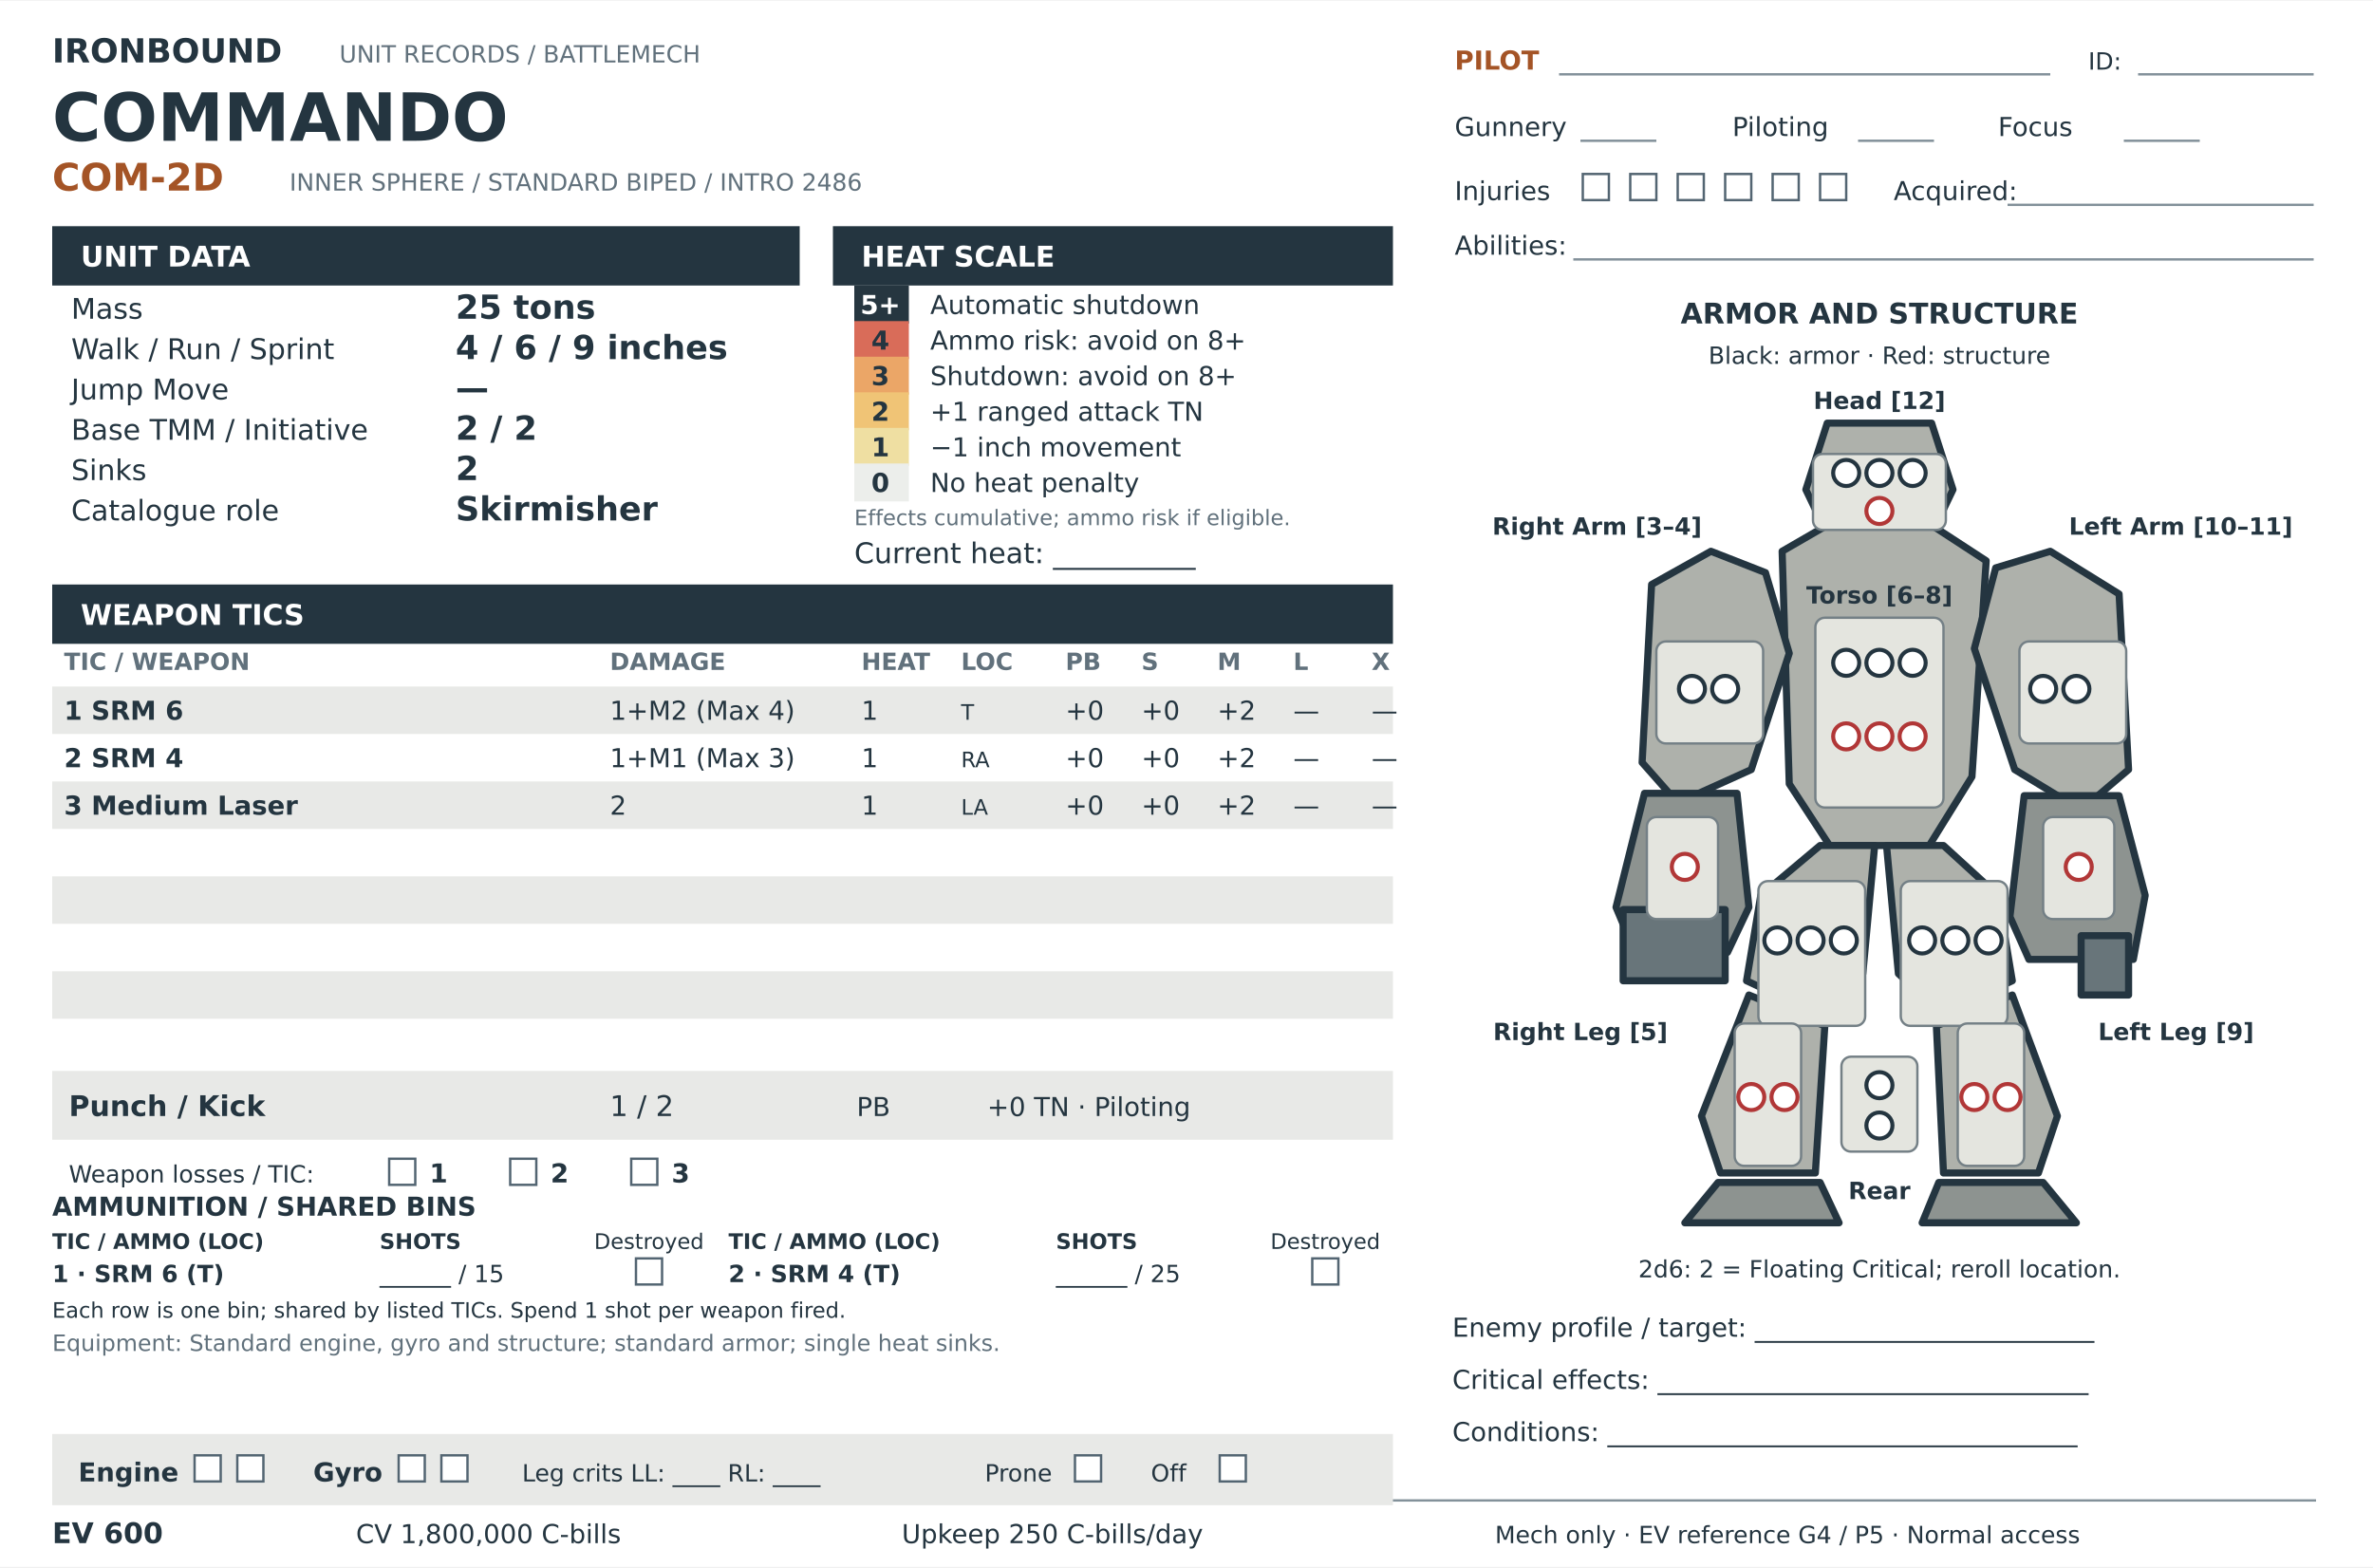
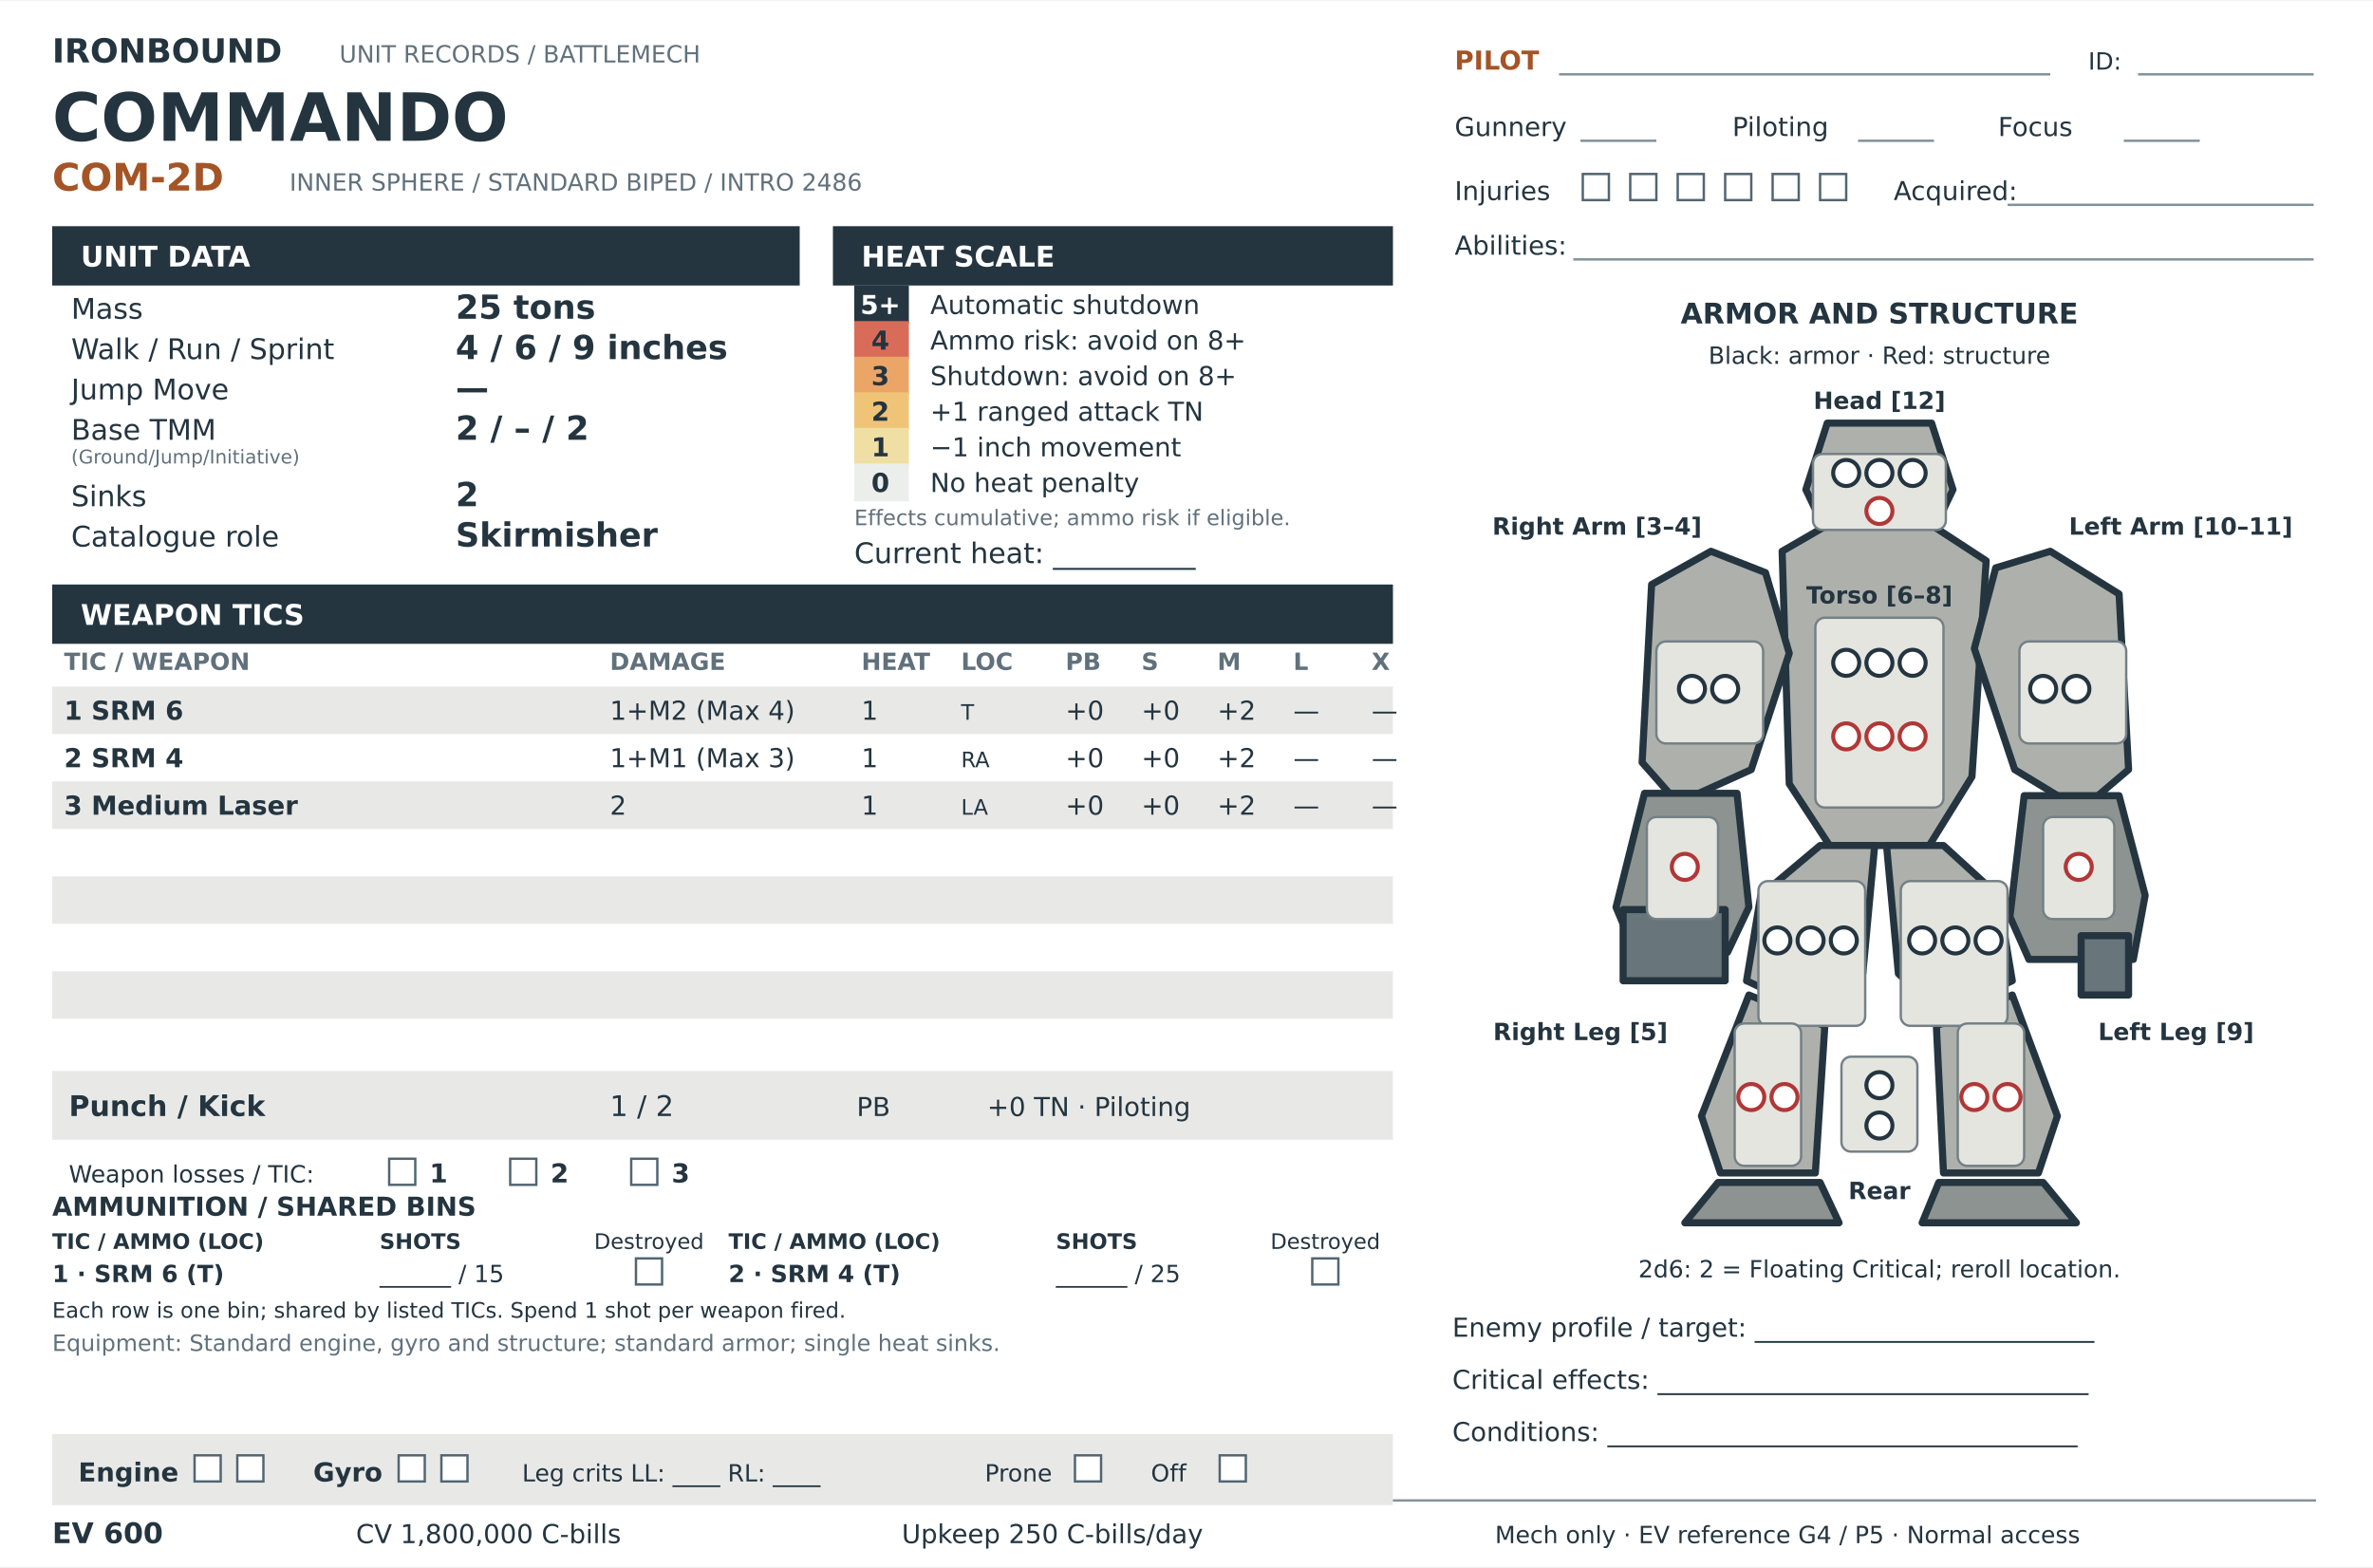
<svg xmlns="http://www.w3.org/2000/svg" width="277mm" height="183mm" viewBox="0 0 1000 660" role="img" aria-labelledby="title desc">
  <g font-family="Arial, Helvetica, sans-serif">
    <rect x="0" y="0" width="1000" height="660" rx="0" fill="#fff" stroke="none" />
    <text x="22" y="26" font-family="DejaVu Sans, Arial, sans-serif" font-size="14" font-weight="bold" fill="#243540" text-anchor="start">IRONBOUND</text>
    <text x="143" y="26" font-family="DejaVu Sans, Arial, sans-serif" font-size="10" fill="#61717c" text-anchor="start">UNIT RECORDS / BATTLEMECH</text>
    <text x="22" y="59" font-family="DejaVu Sans, Arial, sans-serif" font-size="28" font-weight="bold" fill="#243540" text-anchor="start">COMMANDO</text>
    <text x="22" y="80" font-family="DejaVu Sans, Arial, sans-serif" font-size="16" font-weight="bold" fill="#a45426" text-anchor="start">COM-2D</text>
    <text x="122" y="80" font-family="DejaVu Sans, Arial, sans-serif" font-size="10" fill="#61717c" text-anchor="start">INNER SPHERE / STANDARD BIPED / INTRO 2486</text>
    <text x="613" y="29" font-family="DejaVu Sans, Arial, sans-serif" font-size="11" font-weight="bold" fill="#a45426" text-anchor="start">PILOT</text>
    <path d="M657 31H864" fill="none" stroke="#83919a" />
    <text x="880" y="29" font-family="DejaVu Sans, Arial, sans-serif" font-size="10" fill="#243540" text-anchor="start">ID:</text>
    <path d="M901 31H975" fill="none" stroke="#83919a" />
    <text x="613" y="57" font-family="DejaVu Sans, Arial, sans-serif" font-size="11" fill="#243540" text-anchor="start">Gunnery</text>
    <path d="M666 59H698" fill="none" stroke="#83919a" />
    <text x="730" y="57" font-family="DejaVu Sans, Arial, sans-serif" font-size="11" fill="#243540" text-anchor="start">Piloting</text>
    <path d="M783 59H815" fill="none" stroke="#83919a" />
    <text x="842" y="57" font-family="DejaVu Sans, Arial, sans-serif" font-size="11" fill="#243540" text-anchor="start">Focus</text>
    <path d="M895 59H927" fill="none" stroke="#83919a" />
    <text x="613" y="84" font-family="DejaVu Sans, Arial, sans-serif" font-size="11" fill="#243540" text-anchor="start">Injuries</text>
    <rect x="667" y="73" width="11" height="11" rx="0" fill="#fff" stroke="#536572" />
    <rect x="687" y="73" width="11" height="11" rx="0" fill="#fff" stroke="#536572" />
    <rect x="707" y="73" width="11" height="11" rx="0" fill="#fff" stroke="#536572" />
    <rect x="727" y="73" width="11" height="11" rx="0" fill="#fff" stroke="#536572" />
    <rect x="747" y="73" width="11" height="11" rx="0" fill="#fff" stroke="#536572" />
    <rect x="767" y="73" width="11" height="11" rx="0" fill="#fff" stroke="#536572" />
    <text x="798" y="84" font-family="DejaVu Sans, Arial, sans-serif" font-size="11" fill="#243540" text-anchor="start">Acquired:</text>
    <path d="M846 86H975" fill="none" stroke="#83919a" />
    <text x="613" y="107" font-family="DejaVu Sans, Arial, sans-serif" font-size="11" fill="#243540" text-anchor="start">Abilities:</text>
    <path d="M663 109H975" fill="none" stroke="#83919a" />
    <rect x="22" y="95" width="315" height="25" rx="0" fill="#243540" stroke="none" />
    <text x="34" y="112" font-family="DejaVu Sans, Arial, sans-serif" font-size="12" font-weight="bold" fill="#fff" text-anchor="start">UNIT DATA</text>
    <rect x="351" y="95" width="236" height="25" rx="0" fill="#243540" stroke="none" />
    <text x="363" y="112" font-family="DejaVu Sans, Arial, sans-serif" font-size="12" font-weight="bold" fill="#fff" text-anchor="start">HEAT SCALE</text>
    <text x="30" y="134" font-family="DejaVu Sans, Arial, sans-serif" font-size="12" fill="#243540" text-anchor="start">Mass</text>
    <text x="192" y="134" font-family="DejaVu Sans, Arial, sans-serif" font-size="14" font-weight="bold" fill="#243540" text-anchor="start">25 tons</text>
    <text x="30" y="151" font-family="DejaVu Sans, Arial, sans-serif" font-size="12" fill="#243540" text-anchor="start">Walk / Run / Sprint</text>
    <text x="192" y="151" font-family="DejaVu Sans, Arial, sans-serif" font-size="14" font-weight="bold" fill="#243540" text-anchor="start">4 / 6 / 9 inches</text>
    <text x="30" y="168" font-family="DejaVu Sans, Arial, sans-serif" font-size="12" fill="#243540" text-anchor="start">Jump Move</text>
    <text x="192" y="168" font-family="DejaVu Sans, Arial, sans-serif" font-size="14" font-weight="bold" fill="#243540" text-anchor="start">—</text>
-     <text x="30" y="185" font-family="DejaVu Sans, Arial, sans-serif" font-size="12" fill="#243540" text-anchor="start">Base TMM / Initiative</text>
-     <text x="192" y="185" font-family="DejaVu Sans, Arial, sans-serif" font-size="14" font-weight="bold" fill="#243540" text-anchor="start">2 / 2</text>
-     <text x="30" y="202" font-family="DejaVu Sans, Arial, sans-serif" font-size="12" fill="#243540" text-anchor="start">Sinks</text>
-     <text x="192" y="202" font-family="DejaVu Sans, Arial, sans-serif" font-size="14" font-weight="bold" fill="#243540" text-anchor="start">2</text>
-     <text x="30" y="219" font-family="DejaVu Sans, Arial, sans-serif" font-size="12" fill="#243540" text-anchor="start">Catalogue role</text>
-     <text x="192" y="219" font-family="DejaVu Sans, Arial, sans-serif" font-size="14" font-weight="bold" fill="#243540" text-anchor="start">Skirmisher</text>
+     <text x="30" y="185" font-family="DejaVu Sans, Arial, sans-serif" font-size="12" fill="#243540" text-anchor="start">Base TMM</text>
+     <text x="30" y="195" font-family="DejaVu Sans, Arial, sans-serif" font-size="8" fill="#61717c" text-anchor="start">(Ground/Jump/Initiative)</text>
+     <text x="192" y="185" font-family="DejaVu Sans, Arial, sans-serif" font-size="14" font-weight="bold" fill="#243540" text-anchor="start">2 / – / 2</text>
+     <text x="30" y="213" font-family="DejaVu Sans, Arial, sans-serif" font-size="12" fill="#243540" text-anchor="start">Sinks</text>
+     <text x="192" y="213" font-family="DejaVu Sans, Arial, sans-serif" font-size="14" font-weight="bold" fill="#243540" text-anchor="start">2</text>
+     <text x="30" y="230" font-family="DejaVu Sans, Arial, sans-serif" font-size="12" fill="#243540" text-anchor="start">Catalogue role</text>
+     <text x="192" y="230" font-family="DejaVu Sans, Arial, sans-serif" font-size="14" font-weight="bold" fill="#243540" text-anchor="start">Skirmisher</text>
    <rect x="360" y="120" width="23" height="16" rx="0" fill="#263640" stroke="none" />
    <text x="371" y="132" font-family="DejaVu Sans, Arial, sans-serif" font-size="11" font-weight="bold" fill="#fff" text-anchor="middle">5+</text>
    <text x="392" y="132" font-family="DejaVu Sans, Arial, sans-serif" font-size="11" fill="#243540" text-anchor="start">Automatic shutdown</text>
    <rect x="360" y="135" width="23" height="16" rx="0" fill="#d96c59" stroke="none" />
    <text x="371" y="147" font-family="DejaVu Sans, Arial, sans-serif" font-size="11" font-weight="bold" fill="#243540" text-anchor="middle">4</text>
    <text x="392" y="147" font-family="DejaVu Sans, Arial, sans-serif" font-size="11" fill="#243540" text-anchor="start">Ammo risk: avoid on 8+</text>
    <rect x="360" y="150" width="23" height="16" rx="0" fill="#eba667" stroke="none" />
    <text x="371" y="162" font-family="DejaVu Sans, Arial, sans-serif" font-size="11" font-weight="bold" fill="#243540" text-anchor="middle">3</text>
    <text x="392" y="162" font-family="DejaVu Sans, Arial, sans-serif" font-size="11" fill="#243540" text-anchor="start">Shutdown: avoid on 8+</text>
    <rect x="360" y="165" width="23" height="16" rx="0" fill="#f0c476" stroke="none" />
    <text x="371" y="177" font-family="DejaVu Sans, Arial, sans-serif" font-size="11" font-weight="bold" fill="#243540" text-anchor="middle">2</text>
    <text x="392" y="177" font-family="DejaVu Sans, Arial, sans-serif" font-size="11" fill="#243540" text-anchor="start">+1 ranged attack TN</text>
    <rect x="360" y="180" width="23" height="16" rx="0" fill="#efdfa2" stroke="none" />
    <text x="371" y="192" font-family="DejaVu Sans, Arial, sans-serif" font-size="11" font-weight="bold" fill="#243540" text-anchor="middle">1</text>
    <text x="392" y="192" font-family="DejaVu Sans, Arial, sans-serif" font-size="11" fill="#243540" text-anchor="start">−1 inch movement</text>
    <rect x="360" y="195" width="23" height="16" rx="0" fill="#eceeeb" stroke="none" />
    <text x="371" y="207" font-family="DejaVu Sans, Arial, sans-serif" font-size="11" font-weight="bold" fill="#243540" text-anchor="middle">0</text>
    <text x="392" y="207" font-family="DejaVu Sans, Arial, sans-serif" font-size="11" fill="#243540" text-anchor="start">No heat penalty</text>
    <text x="360" y="221" font-family="DejaVu Sans, Arial, sans-serif" font-size="9" fill="#61717c" text-anchor="start">Effects cumulative; ammo risk if eligible.</text>
    <text x="360" y="237" font-family="DejaVu Sans, Arial, sans-serif" font-size="12" fill="#243540" text-anchor="start">Current heat: __________</text>
    <rect x="22" y="246" width="565" height="25" rx="0" fill="#243540" stroke="none" />
    <text x="34" y="263" font-family="DejaVu Sans, Arial, sans-serif" font-size="12" font-weight="bold" fill="#fff" text-anchor="start">WEAPON TICS</text>
    <text x="27" y="282" font-family="DejaVu Sans, Arial, sans-serif" font-size="10" font-weight="bold" fill="#61717c" text-anchor="start">TIC / WEAPON</text>
    <text x="257" y="282" font-family="DejaVu Sans, Arial, sans-serif" font-size="10" font-weight="bold" fill="#61717c" text-anchor="start">DAMAGE</text>
    <text x="363" y="282" font-family="DejaVu Sans, Arial, sans-serif" font-size="10" font-weight="bold" fill="#61717c" text-anchor="start">HEAT</text>
    <text x="405" y="282" font-family="DejaVu Sans, Arial, sans-serif" font-size="10" font-weight="bold" fill="#61717c" text-anchor="start">LOC</text>
    <text x="449" y="282" font-family="DejaVu Sans, Arial, sans-serif" font-size="10" font-weight="bold" fill="#61717c" text-anchor="start">PB</text>
    <text x="481" y="282" font-family="DejaVu Sans, Arial, sans-serif" font-size="10" font-weight="bold" fill="#61717c" text-anchor="start">S</text>
    <text x="513" y="282" font-family="DejaVu Sans, Arial, sans-serif" font-size="10" font-weight="bold" fill="#61717c" text-anchor="start">M</text>
    <text x="545" y="282" font-family="DejaVu Sans, Arial, sans-serif" font-size="10" font-weight="bold" fill="#61717c" text-anchor="start">L</text>
    <text x="578" y="282" font-family="DejaVu Sans, Arial, sans-serif" font-size="10" font-weight="bold" fill="#61717c" text-anchor="start">X</text>
    <rect x="22" y="289" width="565" height="20" rx="0" fill="#e8e9e7" stroke="none" />
    <text x="27" y="303" font-family="DejaVu Sans, Arial, sans-serif" font-size="11" font-weight="bold" fill="#243540" text-anchor="start">1  SRM 6</text>
    <text x="257" y="303" font-family="DejaVu Sans, Arial, sans-serif" font-size="11" fill="#243540" text-anchor="start">1+M2 (Max 4)</text>
    <text x="363" y="303" font-family="DejaVu Sans, Arial, sans-serif" font-size="11" fill="#243540" text-anchor="start">1</text>
    <text x="405" y="303" font-family="DejaVu Sans, Arial, sans-serif" font-size="9" fill="#243540" text-anchor="start">T</text>
    <text x="449" y="303" font-family="DejaVu Sans, Arial, sans-serif" font-size="11" fill="#243540" text-anchor="start">+0</text>
    <text x="481" y="303" font-family="DejaVu Sans, Arial, sans-serif" font-size="11" fill="#243540" text-anchor="start">+0</text>
    <text x="513" y="303" font-family="DejaVu Sans, Arial, sans-serif" font-size="11" fill="#243540" text-anchor="start">+2</text>
    <text x="545" y="303" font-family="DejaVu Sans, Arial, sans-serif" font-size="11" fill="#243540" text-anchor="start">—</text>
    <text x="578" y="303" font-family="DejaVu Sans, Arial, sans-serif" font-size="11" fill="#243540" text-anchor="start">—</text>
    <text x="27" y="323" font-family="DejaVu Sans, Arial, sans-serif" font-size="11" font-weight="bold" fill="#243540" text-anchor="start">2  SRM 4</text>
    <text x="257" y="323" font-family="DejaVu Sans, Arial, sans-serif" font-size="11" fill="#243540" text-anchor="start">1+M1 (Max 3)</text>
    <text x="363" y="323" font-family="DejaVu Sans, Arial, sans-serif" font-size="11" fill="#243540" text-anchor="start">1</text>
    <text x="405" y="323" font-family="DejaVu Sans, Arial, sans-serif" font-size="9" fill="#243540" text-anchor="start">RA</text>
    <text x="449" y="323" font-family="DejaVu Sans, Arial, sans-serif" font-size="11" fill="#243540" text-anchor="start">+0</text>
    <text x="481" y="323" font-family="DejaVu Sans, Arial, sans-serif" font-size="11" fill="#243540" text-anchor="start">+0</text>
    <text x="513" y="323" font-family="DejaVu Sans, Arial, sans-serif" font-size="11" fill="#243540" text-anchor="start">+2</text>
    <text x="545" y="323" font-family="DejaVu Sans, Arial, sans-serif" font-size="11" fill="#243540" text-anchor="start">—</text>
    <text x="578" y="323" font-family="DejaVu Sans, Arial, sans-serif" font-size="11" fill="#243540" text-anchor="start">—</text>
    <rect x="22" y="329" width="565" height="20" rx="0" fill="#e8e9e7" stroke="none" />
    <text x="27" y="343" font-family="DejaVu Sans, Arial, sans-serif" font-size="11" font-weight="bold" fill="#243540" text-anchor="start">3  Medium Laser</text>
    <text x="257" y="343" font-family="DejaVu Sans, Arial, sans-serif" font-size="11" fill="#243540" text-anchor="start">2</text>
    <text x="363" y="343" font-family="DejaVu Sans, Arial, sans-serif" font-size="11" fill="#243540" text-anchor="start">1</text>
    <text x="405" y="343" font-family="DejaVu Sans, Arial, sans-serif" font-size="9" fill="#243540" text-anchor="start">LA</text>
    <text x="449" y="343" font-family="DejaVu Sans, Arial, sans-serif" font-size="11" fill="#243540" text-anchor="start">+0</text>
    <text x="481" y="343" font-family="DejaVu Sans, Arial, sans-serif" font-size="11" fill="#243540" text-anchor="start">+0</text>
    <text x="513" y="343" font-family="DejaVu Sans, Arial, sans-serif" font-size="11" fill="#243540" text-anchor="start">+2</text>
    <text x="545" y="343" font-family="DejaVu Sans, Arial, sans-serif" font-size="11" fill="#243540" text-anchor="start">—</text>
    <text x="578" y="343" font-family="DejaVu Sans, Arial, sans-serif" font-size="11" fill="#243540" text-anchor="start">—</text>
    <text x="27" y="363" font-family="DejaVu Sans, Arial, sans-serif" font-size="11" font-weight="bold" fill="#243540" text-anchor="start" />
    <text x="257" y="363" font-family="DejaVu Sans, Arial, sans-serif" font-size="11" fill="#243540" text-anchor="start" />
    <text x="363" y="363" font-family="DejaVu Sans, Arial, sans-serif" font-size="11" fill="#243540" text-anchor="start" />
    <text x="405" y="363" font-family="DejaVu Sans, Arial, sans-serif" font-size="11" fill="#243540" text-anchor="start" />
    <text x="449" y="363" font-family="DejaVu Sans, Arial, sans-serif" font-size="11" fill="#243540" text-anchor="start" />
    <text x="481" y="363" font-family="DejaVu Sans, Arial, sans-serif" font-size="11" fill="#243540" text-anchor="start" />
    <text x="513" y="363" font-family="DejaVu Sans, Arial, sans-serif" font-size="11" fill="#243540" text-anchor="start" />
    <text x="545" y="363" font-family="DejaVu Sans, Arial, sans-serif" font-size="11" fill="#243540" text-anchor="start" />
    <text x="578" y="363" font-family="DejaVu Sans, Arial, sans-serif" font-size="11" fill="#243540" text-anchor="start" />
    <rect x="22" y="369" width="565" height="20" rx="0" fill="#e8e9e7" stroke="none" />
    <text x="27" y="383" font-family="DejaVu Sans, Arial, sans-serif" font-size="11" font-weight="bold" fill="#243540" text-anchor="start" />
    <text x="257" y="383" font-family="DejaVu Sans, Arial, sans-serif" font-size="11" fill="#243540" text-anchor="start" />
    <text x="363" y="383" font-family="DejaVu Sans, Arial, sans-serif" font-size="11" fill="#243540" text-anchor="start" />
    <text x="405" y="383" font-family="DejaVu Sans, Arial, sans-serif" font-size="11" fill="#243540" text-anchor="start" />
    <text x="449" y="383" font-family="DejaVu Sans, Arial, sans-serif" font-size="11" fill="#243540" text-anchor="start" />
    <text x="481" y="383" font-family="DejaVu Sans, Arial, sans-serif" font-size="11" fill="#243540" text-anchor="start" />
    <text x="513" y="383" font-family="DejaVu Sans, Arial, sans-serif" font-size="11" fill="#243540" text-anchor="start" />
    <text x="545" y="383" font-family="DejaVu Sans, Arial, sans-serif" font-size="11" fill="#243540" text-anchor="start" />
    <text x="578" y="383" font-family="DejaVu Sans, Arial, sans-serif" font-size="11" fill="#243540" text-anchor="start" />
    <text x="27" y="403" font-family="DejaVu Sans, Arial, sans-serif" font-size="11" font-weight="bold" fill="#243540" text-anchor="start" />
    <text x="257" y="403" font-family="DejaVu Sans, Arial, sans-serif" font-size="11" fill="#243540" text-anchor="start" />
    <text x="363" y="403" font-family="DejaVu Sans, Arial, sans-serif" font-size="11" fill="#243540" text-anchor="start" />
    <text x="405" y="403" font-family="DejaVu Sans, Arial, sans-serif" font-size="11" fill="#243540" text-anchor="start" />
    <text x="449" y="403" font-family="DejaVu Sans, Arial, sans-serif" font-size="11" fill="#243540" text-anchor="start" />
    <text x="481" y="403" font-family="DejaVu Sans, Arial, sans-serif" font-size="11" fill="#243540" text-anchor="start" />
    <text x="513" y="403" font-family="DejaVu Sans, Arial, sans-serif" font-size="11" fill="#243540" text-anchor="start" />
    <text x="545" y="403" font-family="DejaVu Sans, Arial, sans-serif" font-size="11" fill="#243540" text-anchor="start" />
    <text x="578" y="403" font-family="DejaVu Sans, Arial, sans-serif" font-size="11" fill="#243540" text-anchor="start" />
    <rect x="22" y="409" width="565" height="20" rx="0" fill="#e8e9e7" stroke="none" />
    <text x="27" y="423" font-family="DejaVu Sans, Arial, sans-serif" font-size="11" font-weight="bold" fill="#243540" text-anchor="start" />
    <text x="257" y="423" font-family="DejaVu Sans, Arial, sans-serif" font-size="11" fill="#243540" text-anchor="start" />
    <text x="363" y="423" font-family="DejaVu Sans, Arial, sans-serif" font-size="11" fill="#243540" text-anchor="start" />
    <text x="405" y="423" font-family="DejaVu Sans, Arial, sans-serif" font-size="11" fill="#243540" text-anchor="start" />
    <text x="449" y="423" font-family="DejaVu Sans, Arial, sans-serif" font-size="11" fill="#243540" text-anchor="start" />
    <text x="481" y="423" font-family="DejaVu Sans, Arial, sans-serif" font-size="11" fill="#243540" text-anchor="start" />
    <text x="513" y="423" font-family="DejaVu Sans, Arial, sans-serif" font-size="11" fill="#243540" text-anchor="start" />
    <text x="545" y="423" font-family="DejaVu Sans, Arial, sans-serif" font-size="11" fill="#243540" text-anchor="start" />
    <text x="578" y="423" font-family="DejaVu Sans, Arial, sans-serif" font-size="11" fill="#243540" text-anchor="start" />
    <text x="27" y="443" font-family="DejaVu Sans, Arial, sans-serif" font-size="11" font-weight="bold" fill="#243540" text-anchor="start" />
    <text x="257" y="443" font-family="DejaVu Sans, Arial, sans-serif" font-size="11" fill="#243540" text-anchor="start" />
    <text x="363" y="443" font-family="DejaVu Sans, Arial, sans-serif" font-size="11" fill="#243540" text-anchor="start" />
    <text x="405" y="443" font-family="DejaVu Sans, Arial, sans-serif" font-size="11" fill="#243540" text-anchor="start" />
    <text x="449" y="443" font-family="DejaVu Sans, Arial, sans-serif" font-size="11" fill="#243540" text-anchor="start" />
    <text x="481" y="443" font-family="DejaVu Sans, Arial, sans-serif" font-size="11" fill="#243540" text-anchor="start" />
    <text x="513" y="443" font-family="DejaVu Sans, Arial, sans-serif" font-size="11" fill="#243540" text-anchor="start" />
    <text x="545" y="443" font-family="DejaVu Sans, Arial, sans-serif" font-size="11" fill="#243540" text-anchor="start" />
    <text x="578" y="443" font-family="DejaVu Sans, Arial, sans-serif" font-size="11" fill="#243540" text-anchor="start" />
    <rect x="22" y="451" width="565" height="29" rx="0" fill="#e8e9e7" stroke="none" />
    <text x="29" y="470" font-family="DejaVu Sans, Arial, sans-serif" font-size="12" font-weight="bold" fill="#243540" text-anchor="start">Punch / Kick</text>
    <text x="257" y="470" font-family="DejaVu Sans, Arial, sans-serif" font-size="12" fill="#243540" text-anchor="start">1 / 2</text>
    <text x="361" y="470" font-family="DejaVu Sans, Arial, sans-serif" font-size="11" fill="#243540" text-anchor="start">PB</text>
    <text x="416" y="470" font-family="DejaVu Sans, Arial, sans-serif" font-size="11" fill="#243540" text-anchor="start">+0 TN · Piloting</text>
    <g transform="translate(612 120)">
      <text x="180" y="16" font-family="DejaVu Sans, Arial, sans-serif" font-size="12" font-weight="bold" fill="#243540" text-anchor="middle">ARMOR AND STRUCTURE</text>
      <text x="180" y="33" font-family="DejaVu Sans, Arial, sans-serif" font-size="10" fill="#243540" text-anchor="middle">Black: armor · Red: structure</text>
      <path d="M158 58H202L211 86L200 109H160L149 86Z" fill="#aeb1ab" stroke="#243540" stroke-width="3" stroke-linejoin="round" />
      <path d="M139 112L158 101H202L225 116L219 207L201 236H159L142 210Z" fill="#aeb1ab" stroke="#243540" stroke-width="3" stroke-linejoin="round" />
      <path d="M132 121L109 112L84 126L80 201L95 218L126 204L142 155Z" fill="#aeb1ab" stroke="#243540" stroke-width="3" stroke-linejoin="round" />
      <path d="M229 119L252 112L281 130L285 204L265 221L237 204L220 153Z" fill="#aeb1ab" stroke="#243540" stroke-width="3" stroke-linejoin="round" />
      <path d="M81 214H120L125 262L116 281H77L69 262Z" fill="#8d9390" stroke="#243540" stroke-width="3" stroke-linejoin="round" />
      <path d="M241 215H281L292 257L287 284H243L235 266Z" fill="#8d9390" stroke="#243540" stroke-width="3" stroke-linejoin="round" />
      <path d="M72 263H115V293H72Z" fill="#68757a" stroke="#243540" stroke-width="3" stroke-linejoin="round" />
      <path d="M265 274H285V299H265Z" fill="#68757a" stroke="#243540" stroke-width="3" stroke-linejoin="round" />
      <path d="M155 236H178L173 290L154 307L124 293L130 257Z" fill="#aeb1ab" stroke="#243540" stroke-width="3" stroke-linejoin="round" />
      <path d="M183 236H207L230 257L236 293L206 307L188 290Z" fill="#aeb1ab" stroke="#243540" stroke-width="3" stroke-linejoin="round" />
      <path d="M125 299L157 312L153 374H113L105 350Z" fill="#aeb1ab" stroke="#243540" stroke-width="3" stroke-linejoin="round" />
      <path d="M204 312L236 299L255 350L247 374H207Z" fill="#aeb1ab" stroke="#243540" stroke-width="3" stroke-linejoin="round" />
      <path d="M112 378H155L163 395H98Z" fill="#8d9390" stroke="#243540" stroke-width="3" stroke-linejoin="round" />
      <path d="M205 378H249L263 395H198Z" fill="#8d9390" stroke="#243540" stroke-width="3" stroke-linejoin="round" />
      <rect x="152" y="71" width="56" height="32" rx="4" fill="#e4e5df" stroke="#748086" />
      <rect x="153" y="140" width="54" height="80" rx="4" fill="#e4e5df" stroke="#748086" />
      <rect x="86" y="150" width="45" height="43" rx="4" fill="#e4e5df" stroke="#748086" />
      <rect x="239" y="150" width="45" height="43" rx="4" fill="#e4e5df" stroke="#748086" />
      <rect x="82" y="224" width="30" height="43" rx="4" fill="#e4e5df" stroke="#748086" />
      <rect x="249" y="224" width="30" height="43" rx="4" fill="#e4e5df" stroke="#748086" />
      <rect x="129" y="251" width="45" height="61" rx="4" fill="#e4e5df" stroke="#748086" />
      <rect x="189" y="251" width="45" height="61" rx="4" fill="#e4e5df" stroke="#748086" />
      <rect x="119" y="311" width="28" height="60" rx="4" fill="#e4e5df" stroke="#748086" />
      <rect x="213" y="311" width="28" height="60" rx="4" fill="#e4e5df" stroke="#748086" />
      <rect x="164" y="325" width="32" height="40" rx="4" fill="#e4e5df" stroke="#748086" />
      <circle cx="166" cy="79" r="5.5" fill="#fff" stroke="#243540" stroke-width="1.7" />
      <circle cx="180" cy="79" r="5.5" fill="#fff" stroke="#243540" stroke-width="1.7" />
      <circle cx="194" cy="79" r="5.5" fill="#fff" stroke="#243540" stroke-width="1.7" />
      <circle cx="180" cy="95" r="5.5" fill="#fff" stroke="#b13737" stroke-width="1.7" />
      <circle cx="166" cy="159" r="5.5" fill="#fff" stroke="#243540" stroke-width="1.7" />
      <circle cx="180" cy="159" r="5.5" fill="#fff" stroke="#243540" stroke-width="1.7" />
      <circle cx="194" cy="159" r="5.5" fill="#fff" stroke="#243540" stroke-width="1.7" />
      <circle cx="166" cy="190" r="5.5" fill="#fff" stroke="#b13737" stroke-width="1.7" />
      <circle cx="180" cy="190" r="5.5" fill="#fff" stroke="#b13737" stroke-width="1.7" />
      <circle cx="194" cy="190" r="5.5" fill="#fff" stroke="#b13737" stroke-width="1.7" />
      <circle cx="101" cy="170" r="5.5" fill="#fff" stroke="#243540" stroke-width="1.7" />
      <circle cx="115" cy="170" r="5.5" fill="#fff" stroke="#243540" stroke-width="1.7" />
      <circle cx="249" cy="170" r="5.5" fill="#fff" stroke="#243540" stroke-width="1.7" />
      <circle cx="263" cy="170" r="5.5" fill="#fff" stroke="#243540" stroke-width="1.7" />
      <circle cx="98" cy="245" r="5.5" fill="#fff" stroke="#b13737" stroke-width="1.7" />
      <circle cx="264" cy="245" r="5.5" fill="#fff" stroke="#b13737" stroke-width="1.7" />
      <circle cx="137" cy="276" r="5.5" fill="#fff" stroke="#243540" stroke-width="1.7" />
      <circle cx="151" cy="276" r="5.5" fill="#fff" stroke="#243540" stroke-width="1.7" />
      <circle cx="165" cy="276" r="5.5" fill="#fff" stroke="#243540" stroke-width="1.7" />
      <circle cx="198" cy="276" r="5.5" fill="#fff" stroke="#243540" stroke-width="1.7" />
      <circle cx="212" cy="276" r="5.5" fill="#fff" stroke="#243540" stroke-width="1.7" />
      <circle cx="226" cy="276" r="5.5" fill="#fff" stroke="#243540" stroke-width="1.7" />
      <circle cx="126" cy="342" r="5.5" fill="#fff" stroke="#b13737" stroke-width="1.7" />
      <circle cx="140" cy="342" r="5.5" fill="#fff" stroke="#b13737" stroke-width="1.7" />
      <circle cx="220" cy="342" r="5.5" fill="#fff" stroke="#b13737" stroke-width="1.7" />
      <circle cx="234" cy="342" r="5.5" fill="#fff" stroke="#b13737" stroke-width="1.7" />
      <circle cx="180" cy="337" r="5.5" fill="#fff" stroke="#243540" stroke-width="1.7" />
      <circle cx="180" cy="354" r="5.5" fill="#fff" stroke="#243540" stroke-width="1.7" />
      <text x="180" y="52" font-family="DejaVu Sans, Arial, sans-serif" font-size="10" font-weight="bold" fill="#243540" text-anchor="middle">Head [12]</text>
      <text x="180" y="134" font-family="DejaVu Sans, Arial, sans-serif" font-size="10" font-weight="bold" fill="#243540" text-anchor="middle">Torso [6–8]</text>
      <text x="61" y="105" font-family="DejaVu Sans, Arial, sans-serif" font-size="10" font-weight="bold" fill="#243540" text-anchor="middle">Right Arm [3–4]</text>
      <text x="307" y="105" font-family="DejaVu Sans, Arial, sans-serif" font-size="10" font-weight="bold" fill="#243540" text-anchor="middle">Left Arm [10–11]</text>
      <text x="54" y="318" font-family="DejaVu Sans, Arial, sans-serif" font-size="10" font-weight="bold" fill="#243540" text-anchor="middle">Right Leg [5]</text>
      <text x="305" y="318" font-family="DejaVu Sans, Arial, sans-serif" font-size="10" font-weight="bold" fill="#243540" text-anchor="middle">Left Leg [9]</text>
      <text x="180" y="385" font-family="DejaVu Sans, Arial, sans-serif" font-size="10" font-weight="bold" fill="#243540" text-anchor="middle">Rear</text>
      <text x="180" y="418" font-family="DejaVu Sans, Arial, sans-serif" font-size="10" fill="#243540" text-anchor="middle">2d6: 2 = Floating Critical; reroll location.</text>
      <text x="0" y="443" font-family="DejaVu Sans, Arial, sans-serif" font-size="11" fill="#243540" text-anchor="start">Enemy profile / target: __________________________</text>
      <text x="0" y="465" font-family="DejaVu Sans, Arial, sans-serif" font-size="11" fill="#243540" text-anchor="start">Critical effects: _________________________________</text>
      <text x="0" y="487" font-family="DejaVu Sans, Arial, sans-serif" font-size="11" fill="#243540" text-anchor="start">Conditions: ____________________________________</text>
    </g>
    <path d="M22 632H976" fill="none" stroke="#83919a" />
    <text x="22" y="650" font-family="DejaVu Sans, Arial, sans-serif" font-size="12" font-weight="bold" fill="#243540" text-anchor="start">EV 600</text>
    <text x="150" y="650" font-family="DejaVu Sans, Arial, sans-serif" font-size="11" fill="#243540" text-anchor="start">CV 1,800,000 C-bills</text>
    <text x="380" y="650" font-family="DejaVu Sans, Arial, sans-serif" font-size="11" fill="#243540" text-anchor="start">Upkeep 250 C-bills/day</text>
    <text x="630" y="650" font-family="DejaVu Sans, Arial, sans-serif" font-size="10" fill="#243540" text-anchor="start">Mech only · EV reference G4 / P5 · Normal access</text>
    <text x="29" y="498" font-family="DejaVu Sans, Arial, sans-serif" font-size="10" fill="#243540" text-anchor="start">Weapon losses / TIC:</text>
    <rect x="164" y="488" width="11" height="11" fill="#fff" stroke="#536572" />
    <text x="181" y="498" font-family="DejaVu Sans, Arial, sans-serif" font-size="11" fill="#243540" text-anchor="start" font-weight="bold">1</text>
    <rect x="215" y="488" width="11" height="11" fill="#fff" stroke="#536572" />
    <text x="232" y="498" font-family="DejaVu Sans, Arial, sans-serif" font-size="11" fill="#243540" text-anchor="start" font-weight="bold">2</text>
    <rect x="266" y="488" width="11" height="11" fill="#fff" stroke="#536572" />
    <text x="283" y="498" font-family="DejaVu Sans, Arial, sans-serif" font-size="11" fill="#243540" text-anchor="start" font-weight="bold">3</text>
    <text x="22" y="512" font-family="DejaVu Sans, Arial, sans-serif" font-size="11" fill="#243540" text-anchor="start" font-weight="bold">AMMUNITION / SHARED BINS</text>
    <text x="22" y="526" font-family="DejaVu Sans, Arial, sans-serif" font-size="9" fill="#243540" text-anchor="start" font-weight="bold">TIC / AMMO (LOC)</text>
    <text x="160" y="526" font-family="DejaVu Sans, Arial, sans-serif" font-size="9" fill="#243540" text-anchor="start" font-weight="bold">SHOTS</text>
    <text x="273.5" y="526" font-family="DejaVu Sans, Arial, sans-serif" font-size="9" fill="#243540" text-anchor="middle">Destroyed</text>
    <text x="307" y="526" font-family="DejaVu Sans, Arial, sans-serif" font-size="9" fill="#243540" text-anchor="start" font-weight="bold">TIC / AMMO (LOC)</text>
    <text x="445" y="526" font-family="DejaVu Sans, Arial, sans-serif" font-size="9" fill="#243540" text-anchor="start" font-weight="bold">SHOTS</text>
    <text x="558.5" y="526" font-family="DejaVu Sans, Arial, sans-serif" font-size="9" fill="#243540" text-anchor="middle">Destroyed</text>
    <text x="22" y="540" font-family="DejaVu Sans, Arial, sans-serif" font-size="10" fill="#243540" text-anchor="start" font-weight="bold">1 · SRM 6 (T)</text>
    <text x="160" y="540" font-family="DejaVu Sans, Arial, sans-serif" font-size="10" fill="#243540" text-anchor="start">______ / 15</text>
    <rect x="268" y="530" width="11" height="11" fill="#fff" stroke="#536572" />
    <text x="307" y="540" font-family="DejaVu Sans, Arial, sans-serif" font-size="10" fill="#243540" text-anchor="start" font-weight="bold">2 · SRM 4 (T)</text>
    <text x="445" y="540" font-family="DejaVu Sans, Arial, sans-serif" font-size="10" fill="#243540" text-anchor="start">______ / 25</text>
    <rect x="553" y="530" width="11" height="11" fill="#fff" stroke="#536572" />
    <text x="22" y="555" font-family="DejaVu Sans, Arial, sans-serif" font-size="9" fill="#243540" text-anchor="start">Each row is one bin; shared by listed TICs. Spend 1 shot per weapon fired.</text>
    <text x="22" y="569" font-family="DejaVu Sans, Arial, sans-serif" font-size="9.5" fill="#61717c" text-anchor="start">Equipment: Standard engine, gyro and structure; standard armor; single heat sinks.</text>
    <rect x="22" y="604" width="565" height="30" fill="#e8e9e7" stroke="none" />
    <text x="33" y="624" font-family="DejaVu Sans, Arial, sans-serif" font-size="11" fill="#243540" text-anchor="start" font-weight="bold">Engine</text>
    <rect x="82" y="613" width="11" height="11" fill="#fff" stroke="#536572" />
    <rect x="100" y="613" width="11" height="11" fill="#fff" stroke="#536572" />
    <text x="132" y="624" font-family="DejaVu Sans, Arial, sans-serif" font-size="11" fill="#243540" text-anchor="start" font-weight="bold">Gyro</text>
    <rect x="168" y="613" width="11" height="11" fill="#fff" stroke="#536572" />
    <rect x="186" y="613" width="11" height="11" fill="#fff" stroke="#536572" />
    <text x="220" y="624" font-family="DejaVu Sans, Arial, sans-serif" font-size="10" fill="#243540" text-anchor="start">Leg crits LL: ____  RL: ____</text>
    <text x="415" y="624" font-family="DejaVu Sans, Arial, sans-serif" font-size="10" fill="#243540" text-anchor="start">Prone</text>
    <rect x="453" y="613" width="11" height="11" fill="#fff" stroke="#536572" />
    <text x="485" y="624" font-family="DejaVu Sans, Arial, sans-serif" font-size="10" fill="#243540" text-anchor="start">Off</text>
    <rect x="514" y="613" width="11" height="11" fill="#fff" stroke="#536572" />
  </g>
</svg>
